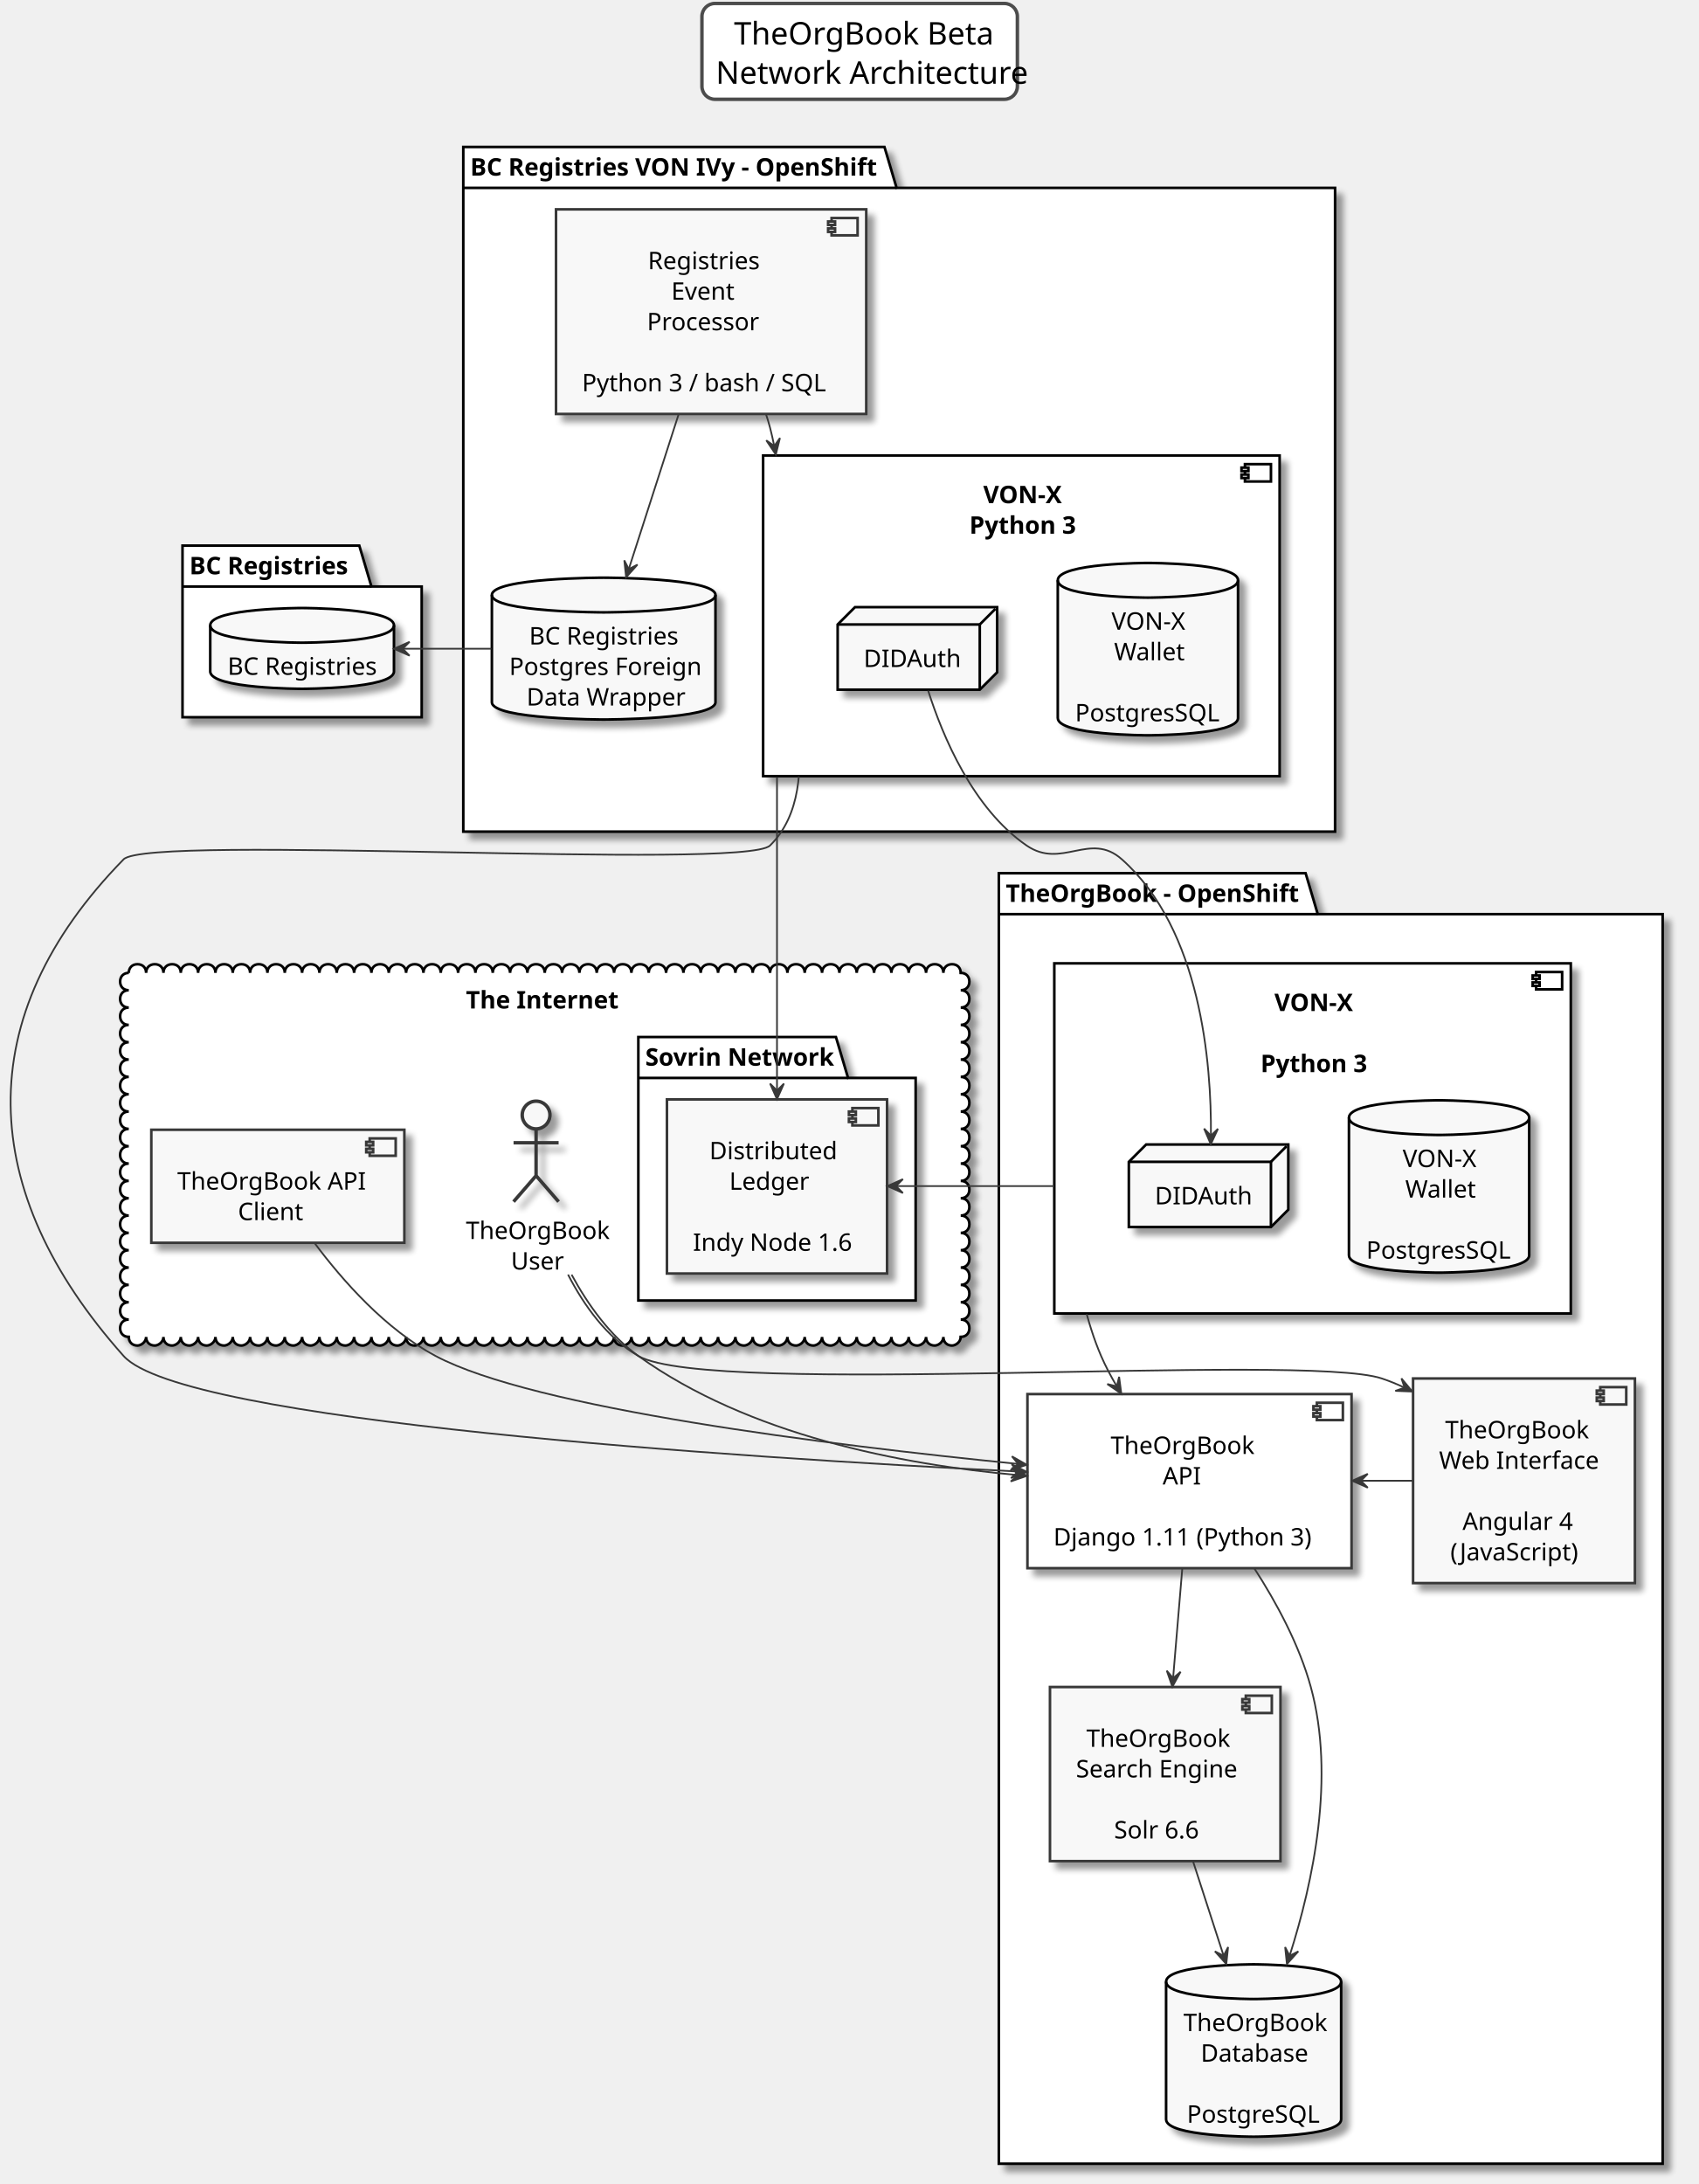
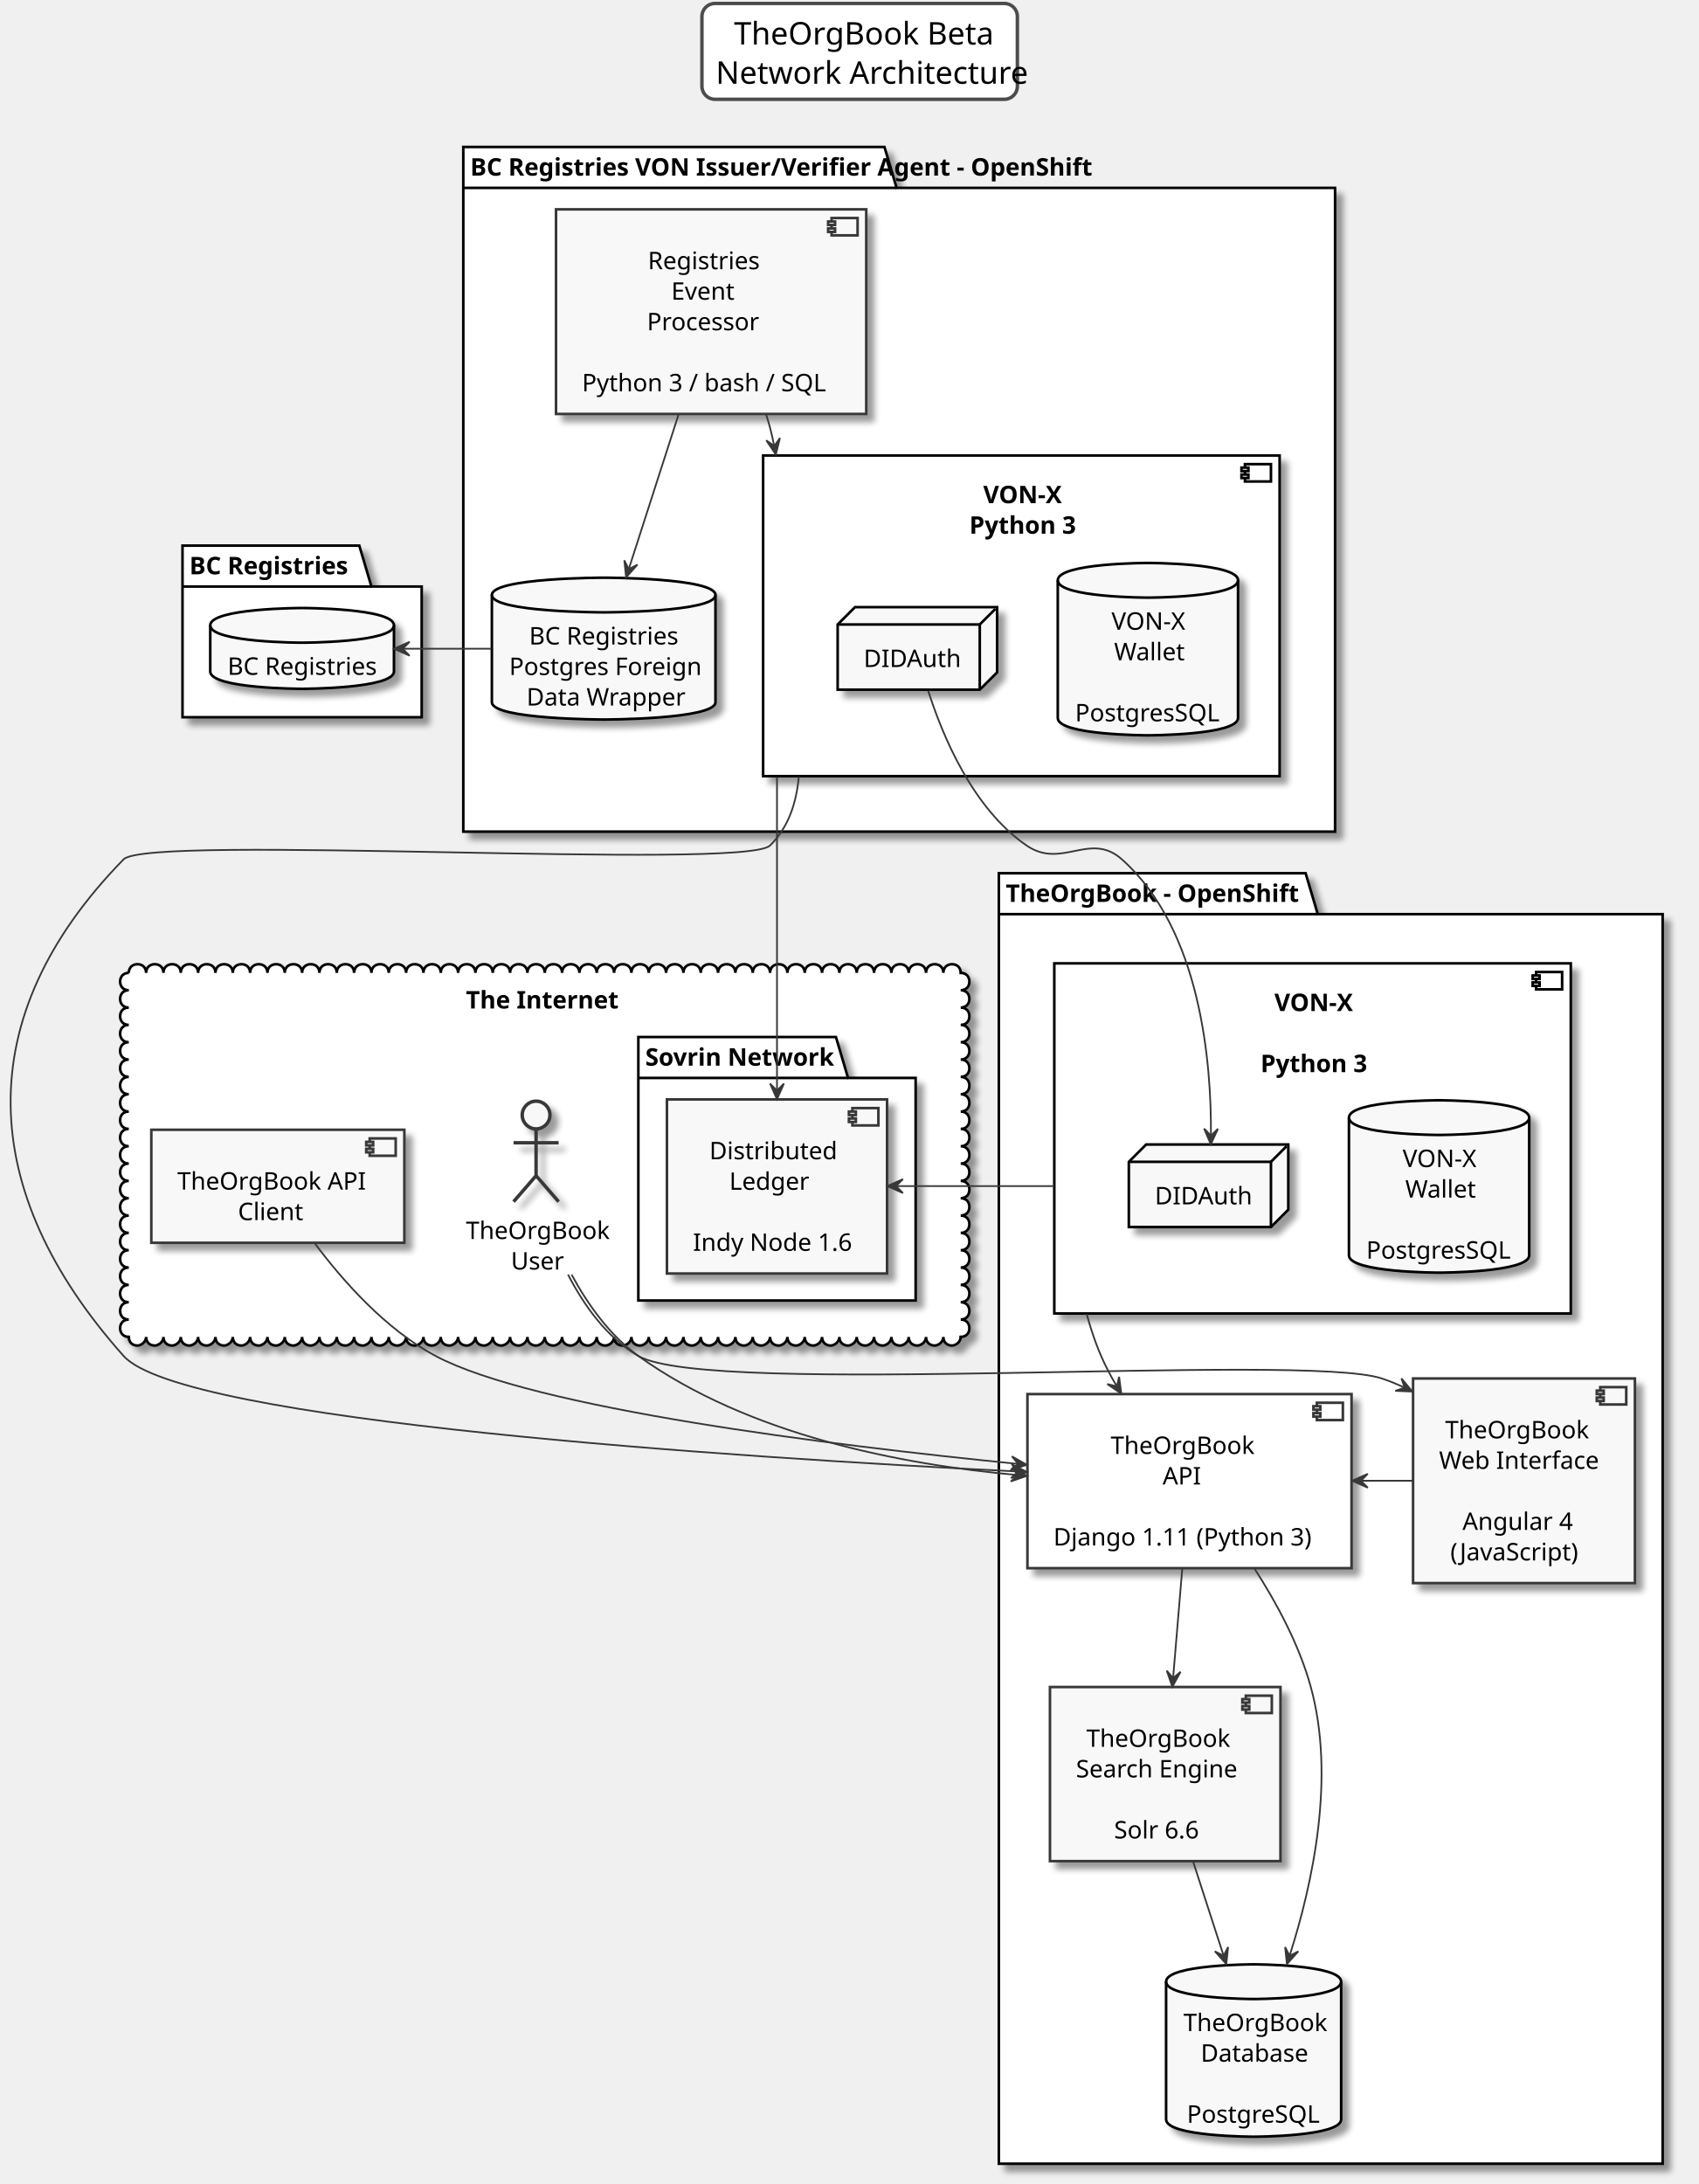
<svg xmlns="http://www.w3.org/2000/svg" contentScriptType="application/ecmascript" contentStyleType="text/css" height="693px" preserveAspectRatio="none" style="width:539px;height:693px;" version="1.1" viewBox="0 0 539 693" width="539.55px" zoomAndPan="magnify">
  <defs>
    <filter height="300%" id="f1ldaukotxzoke" width="300%" x="-1" y="-1">
      <feGaussianBlur result="blurOut" stdDeviation="1.1" />
      <feColorMatrix in="blurOut" result="blurOut2" type="matrix" values="0 0 0 0 0 0 0 0 0 0 0 0 0 0 0 0 0 0 .4 0" />
      <feOffset dx="2.2" dy="2.2" in="blurOut2" result="blurOut3" />
      <feBlend in="SourceGraphic" in2="blurOut3" mode="normal" />
    </filter>
  </defs>
  <g>
    <rect fill="#FFFFFF" height="30.405" rx="4.125" ry="4.125" style="stroke: #4C4C4C; stroke-width: 1.1;" width="100.1" x="222.75" y="1.1" />
    <text fill="#000000" font-family="sans-serif" font-size="9.9" lengthAdjust="spacingAndGlyphs" textLength="79.75" x="232.925" y="14.127">TheOrgBook Beta</text>
    <text fill="#000000" font-family="sans-serif" font-size="9.9" lengthAdjust="spacingAndGlyphs" textLength="91.3" x="227.15" y="26.579">Network Architecture</text>
    <path d="M40.868,308.705 C40.868,307.055 41.968,305.955 43.618,305.955 C45.268,305.955 46.368,307.055 46.368,308.705 C46.368,307.055 47.468,305.955 49.118,305.955 C50.768,305.955 51.868,307.055 51.868,308.705 C51.868,307.055 52.968,305.955 54.618,305.955 C56.268,305.955 57.368,307.055 57.368,308.705 C57.368,307.055 58.468,305.955 60.118,305.955 C61.768,305.955 62.868,307.055 62.868,308.705 C62.868,307.055 63.968,305.955 65.618,305.955 C67.268,305.955 68.368,307.055 68.368,308.705 C68.368,307.055 69.468,305.955 71.118,305.955 C72.768,305.955 73.868,307.055 73.868,308.705 C73.868,307.055 74.968,305.955 76.618,305.955 C78.268,305.955 79.368,307.055 79.368,308.705 C79.368,307.055 80.468,305.955 82.118,305.955 C83.768,305.955 84.868,307.055 84.868,308.705 C84.868,307.055 85.968,305.955 87.618,305.955 C89.268,305.955 90.368,307.055 90.368,308.705 C90.368,307.055 91.468,305.955 93.118,305.955 C94.768,305.955 95.868,307.055 95.868,308.705 C95.868,307.055 96.968,305.955 98.618,305.955 C100.268,305.955 101.368,307.055 101.368,308.705 C101.368,307.055 102.468,305.955 104.118,305.955 C105.768,305.955 106.868,307.055 106.868,308.705 C106.868,307.055 107.968,305.955 109.618,305.955 C111.268,305.955 112.368,307.055 112.368,308.705 C112.368,307.055 113.468,305.955 115.118,305.955 C116.768,305.955 117.868,307.055 117.868,308.705 C117.868,307.055 118.968,305.955 120.618,305.955 C122.268,305.955 123.368,307.055 123.368,308.705 C123.368,307.055 124.468,305.955 126.118,305.955 C127.768,305.955 128.868,307.055 128.868,308.705 C128.868,307.055 129.968,305.955 131.618,305.955 C133.268,305.955 134.368,307.055 134.368,308.705 C134.368,307.055 135.468,305.955 137.118,305.955 C138.768,305.955 139.868,307.055 139.868,308.705 C139.868,307.055 140.968,305.955 142.618,305.955 C144.268,305.955 145.368,307.055 145.368,308.705 C145.368,307.055 146.468,305.955 148.118,305.955 C149.768,305.955 150.868,307.055 150.868,308.705 C150.868,307.055 151.968,305.955 153.618,305.955 C155.268,305.955 156.368,307.055 156.368,308.705 C156.368,307.055 157.468,305.955 159.118,305.955 C160.768,305.955 161.868,307.055 161.868,308.705 C161.868,307.055 162.968,305.955 164.618,305.955 C166.268,305.955 167.368,307.055 167.368,308.705 C167.368,307.055 168.468,305.955 170.118,305.955 C171.768,305.955 172.868,307.055 172.868,308.705 C172.868,307.055 173.968,305.955 175.618,305.955 C177.268,305.955 178.368,307.055 178.368,308.705 C178.368,307.055 179.468,305.955 181.118,305.955 C182.768,305.955 183.868,307.055 183.868,308.705 C183.868,307.055 184.968,305.955 186.618,305.955 C188.268,305.955 189.368,307.055 189.368,308.705 C189.368,307.055 190.468,305.955 192.118,305.955 C193.768,305.955 194.868,307.055 194.868,308.705 C194.868,307.055 195.968,305.955 197.618,305.955 C199.268,305.955 200.368,307.055 200.368,308.705 C200.368,307.055 201.468,305.955 203.118,305.955 C204.768,305.955 205.868,307.055 205.868,308.705 C205.868,307.055 206.968,305.955 208.618,305.955 C210.268,305.955 211.368,307.055 211.368,308.705 C211.368,307.055 212.468,305.955 214.118,305.955 C215.768,305.955 216.868,307.055 216.868,308.705 C216.868,307.055 217.968,305.955 219.618,305.955 C221.268,305.955 222.368,307.055 222.368,308.705 C222.368,307.055 223.468,305.955 225.118,305.955 C226.768,305.955 227.868,307.055 227.868,308.705 C227.868,307.055 228.968,305.955 230.618,305.955 C232.268,305.955 233.368,307.055 233.368,308.705 C233.368,307.055 234.468,305.955 236.118,305.955 C237.768,305.955 238.868,307.055 238.868,308.705 C238.868,307.055 239.968,305.955 241.618,305.955 C243.268,305.955 244.368,307.055 244.368,308.705 C244.368,307.055 245.468,305.955 247.118,305.955 C248.768,305.955 249.868,307.055 249.868,308.705 C249.868,307.055 250.968,305.955 252.618,305.955 C254.268,305.955 255.368,307.055 255.368,308.705 C255.368,307.055 256.468,305.955 258.118,305.955 C259.768,305.955 260.868,307.055 260.868,308.705 C260.868,307.055 261.968,305.955 263.618,305.955 C265.268,305.955 266.368,307.055 266.368,308.705 C266.368,307.055 267.468,305.955 269.118,305.955 C270.768,305.955 271.868,307.055 271.868,308.705 C271.868,307.055 272.968,305.955 274.618,305.955 C276.268,305.955 277.368,307.055 277.368,308.705 C277.368,307.055 278.468,305.955 280.118,305.955 C281.768,305.955 282.868,307.055 282.868,308.705 C282.868,307.055 283.968,305.955 285.618,305.955 C287.268,305.955 288.368,307.055 288.368,308.705 C288.368,307.055 289.468,305.955 291.118,305.955 C292.768,305.955 293.868,307.055 293.868,308.705 C293.868,307.055 294.968,305.955 296.618,305.955 C298.268,305.955 299.368,307.055 299.368,308.705 C299.368,307.055 300.468,305.955 302.118,305.955 C303.768,305.955 304.868,307.055 304.868,308.705 C306.518,308.705 307.618,309.805 307.618,311.455 C307.618,313.105 306.518,314.205 304.868,314.205 C306.518,314.205 307.618,315.305 307.618,316.955 C307.618,318.605 306.518,319.705 304.868,319.705 C306.518,319.705 307.618,320.805 307.618,322.455 C307.618,324.105 306.518,325.205 304.868,325.205 C306.518,325.205 307.618,326.305 307.618,327.955 C307.618,329.605 306.518,330.705 304.868,330.705 C306.518,330.705 307.618,331.805 307.618,333.455 C307.618,335.105 306.518,336.205 304.868,336.205 C306.518,336.205 307.618,337.305 307.618,338.955 C307.618,340.605 306.518,341.705 304.868,341.705 C306.518,341.705 307.618,342.805 307.618,344.455 C307.618,346.105 306.518,347.205 304.868,347.205 C306.518,347.205 307.618,348.305 307.618,349.955 C307.618,351.605 306.518,352.705 304.868,352.705 C306.518,352.705 307.618,353.805 307.618,355.455 C307.618,357.105 306.518,358.205 304.868,358.205 C306.518,358.205 307.618,359.305 307.618,360.955 C307.618,362.605 306.518,363.705 304.868,363.705 C306.518,363.705 307.618,364.805 307.618,366.455 C307.618,368.105 306.518,369.205 304.868,369.205 C306.518,369.205 307.618,370.305 307.618,371.955 C307.618,373.605 306.518,374.705 304.868,374.705 C306.518,374.705 307.618,375.805 307.618,377.455 C307.618,379.105 306.518,380.205 304.868,380.205 C306.518,380.205 307.618,381.305 307.618,382.955 C307.618,384.605 306.518,385.705 304.868,385.705 C306.518,385.705 307.618,386.805 307.618,388.455 C307.618,390.105 306.518,391.205 304.868,391.205 C306.518,391.205 307.618,392.305 307.618,393.955 C307.618,395.605 306.518,396.705 304.868,396.705 C306.518,396.705 307.618,397.805 307.618,399.455 C307.618,401.105 306.518,402.205 304.868,402.205 C306.518,402.205 307.618,403.305 307.618,404.955 C307.618,406.605 306.518,407.705 304.868,407.705 C306.518,407.705 307.618,408.805 307.618,410.455 C307.618,412.105 306.518,413.205 304.868,413.205 C306.518,413.205 307.618,414.305 307.618,415.955 C307.618,417.605 306.518,418.705 304.868,418.705 C306.518,418.705 307.618,419.805 307.618,421.455 C307.618,423.105 306.518,424.205 304.868,424.205 C304.868,425.855 303.218,426.955 302.118,426.955 C300.468,426.955 299.368,425.855 299.368,424.205 C299.368,425.855 297.718,426.955 296.618,426.955 C294.968,426.955 293.868,425.855 293.868,424.205 C293.868,425.855 292.218,426.955 291.118,426.955 C289.468,426.955 288.368,425.855 288.368,424.205 C288.368,425.855 286.718,426.955 285.618,426.955 C283.968,426.955 282.868,425.855 282.868,424.205 C282.868,425.855 281.218,426.955 280.118,426.955 C278.468,426.955 277.368,425.855 277.368,424.205 C277.368,425.855 275.718,426.955 274.618,426.955 C272.968,426.955 271.868,425.855 271.868,424.205 C271.868,425.855 270.218,426.955 269.118,426.955 C267.468,426.955 266.368,425.855 266.368,424.205 C266.368,425.855 264.718,426.955 263.618,426.955 C261.968,426.955 260.868,425.855 260.868,424.205 C260.868,425.855 259.218,426.955 258.118,426.955 C256.468,426.955 255.368,425.855 255.368,424.205 C255.368,425.855 253.718,426.955 252.618,426.955 C250.968,426.955 249.868,425.855 249.868,424.205 C249.868,425.855 248.218,426.955 247.118,426.955 C245.468,426.955 244.368,425.855 244.368,424.205 C244.368,425.855 242.718,426.955 241.618,426.955 C239.968,426.955 238.868,425.855 238.868,424.205 C238.868,425.855 237.218,426.955 236.118,426.955 C234.468,426.955 233.368,425.855 233.368,424.205 C233.368,425.855 231.718,426.955 230.618,426.955 C228.968,426.955 227.868,425.855 227.868,424.205 C227.868,425.855 226.218,426.955 225.118,426.955 C223.468,426.955 222.368,425.855 222.368,424.205 C222.368,425.855 220.718,426.955 219.618,426.955 C217.968,426.955 216.868,425.855 216.868,424.205 C216.868,425.855 215.218,426.955 214.118,426.955 C212.468,426.955 211.368,425.855 211.368,424.205 C211.368,425.855 209.718,426.955 208.618,426.955 C206.968,426.955 205.868,425.855 205.868,424.205 C205.868,425.855 204.218,426.955 203.118,426.955 C201.468,426.955 200.368,425.855 200.368,424.205 C200.368,425.855 198.718,426.955 197.618,426.955 C195.968,426.955 194.868,425.855 194.868,424.205 C194.868,425.855 193.218,426.955 192.118,426.955 C190.468,426.955 189.368,425.855 189.368,424.205 C189.368,425.855 187.718,426.955 186.618,426.955 C184.968,426.955 183.868,425.855 183.868,424.205 C183.868,425.855 182.218,426.955 181.118,426.955 C179.468,426.955 178.368,425.855 178.368,424.205 C178.368,425.855 176.718,426.955 175.618,426.955 C173.968,426.955 172.868,425.855 172.868,424.205 C172.868,425.855 171.218,426.955 170.118,426.955 C168.468,426.955 167.368,425.855 167.368,424.205 C167.368,425.855 165.718,426.955 164.618,426.955 C162.968,426.955 161.868,425.855 161.868,424.205 C161.868,425.855 160.218,426.955 159.118,426.955 C157.468,426.955 156.368,425.855 156.368,424.205 C156.368,425.855 154.718,426.955 153.618,426.955 C151.968,426.955 150.868,425.855 150.868,424.205 C150.868,425.855 149.218,426.955 148.118,426.955 C146.468,426.955 145.368,425.855 145.368,424.205 C145.368,425.855 143.718,426.955 142.618,426.955 C140.968,426.955 139.868,425.855 139.868,424.205 C139.868,425.855 138.218,426.955 137.118,426.955 C135.468,426.955 134.368,425.855 134.368,424.205 C134.368,425.855 132.718,426.955 131.618,426.955 C129.968,426.955 128.868,425.855 128.868,424.205 C128.868,425.855 127.218,426.955 126.118,426.955 C124.468,426.955 123.368,425.855 123.368,424.205 C123.368,425.855 121.718,426.955 120.618,426.955 C118.968,426.955 117.868,425.855 117.868,424.205 C117.868,425.855 116.218,426.955 115.118,426.955 C113.468,426.955 112.368,425.855 112.368,424.205 C112.368,425.855 110.718,426.955 109.618,426.955 C107.968,426.955 106.868,425.855 106.868,424.205 C106.868,425.855 105.218,426.955 104.118,426.955 C102.468,426.955 101.368,425.855 101.368,424.205 C101.368,425.855 99.718,426.955 98.618,426.955 C96.968,426.955 95.868,425.855 95.868,424.205 C95.868,425.855 94.218,426.955 93.118,426.955 C91.468,426.955 90.368,425.855 90.368,424.205 C90.368,425.855 88.718,426.955 87.618,426.955 C85.968,426.955 84.868,425.855 84.868,424.205 C84.868,425.855 83.218,426.955 82.118,426.955 C80.468,426.955 79.368,425.855 79.368,424.205 C79.368,425.855 77.718,426.955 76.618,426.955 C74.968,426.955 73.868,425.855 73.868,424.205 C73.868,425.855 72.218,426.955 71.118,426.955 C69.468,426.955 68.368,425.855 68.368,424.205 C68.368,425.855 66.718,426.955 65.618,426.955 C63.968,426.955 62.868,425.855 62.868,424.205 C62.868,425.855 61.218,426.955 60.118,426.955 C58.468,426.955 57.368,425.855 57.368,424.205 C57.368,425.855 55.718,426.955 54.618,426.955 C52.968,426.955 51.868,425.855 51.868,424.205 C51.868,425.855 50.218,426.955 49.118,426.955 C47.468,426.955 46.368,425.855 46.368,424.205 C46.368,425.855 44.718,426.955 43.618,426.955 C41.968,426.955 40.868,425.855 40.868,424.205 C39.218,424.205 38.118,423.105 38.118,421.455 C38.118,419.805 39.218,418.705 40.868,418.705 C39.218,418.705 38.118,417.605 38.118,415.955 C38.118,414.305 39.218,413.205 40.868,413.205 C39.218,413.205 38.118,412.105 38.118,410.455 C38.118,408.805 39.218,407.705 40.868,407.705 C39.218,407.705 38.118,406.605 38.118,404.955 C38.118,403.305 39.218,402.205 40.868,402.205 C39.218,402.205 38.118,401.105 38.118,399.455 C38.118,397.805 39.218,396.705 40.868,396.705 C39.218,396.705 38.118,395.605 38.118,393.955 C38.118,392.305 39.218,391.205 40.868,391.205 C39.218,391.205 38.118,390.105 38.118,388.455 C38.118,386.805 39.218,385.705 40.868,385.705 C39.218,385.705 38.118,384.605 38.118,382.955 C38.118,381.305 39.218,380.205 40.868,380.205 C39.218,380.205 38.118,379.105 38.118,377.455 C38.118,375.805 39.218,374.705 40.868,374.705 C39.218,374.705 38.118,373.605 38.118,371.955 C38.118,370.305 39.218,369.205 40.868,369.205 C39.218,369.205 38.118,368.105 38.118,366.455 C38.118,364.805 39.218,363.705 40.868,363.705 C39.218,363.705 38.118,362.605 38.118,360.955 C38.118,359.305 39.218,358.205 40.868,358.205 C39.218,358.205 38.118,357.105 38.118,355.455 C38.118,353.805 39.218,352.705 40.868,352.705 C39.218,352.705 38.118,351.605 38.118,349.955 C38.118,348.305 39.218,347.205 40.868,347.205 C39.218,347.205 38.118,346.105 38.118,344.455 C38.118,342.805 39.218,341.705 40.868,341.705 C39.218,341.705 38.118,340.605 38.118,338.955 C38.118,337.305 39.218,336.205 40.868,336.205 C39.218,336.205 38.118,335.105 38.118,333.455 C38.118,331.805 39.218,330.705 40.868,330.705 C39.218,330.705 38.118,329.605 38.118,327.955 C38.118,326.305 39.218,325.205 40.868,325.205 C39.218,325.205 38.118,324.105 38.118,322.455 C38.118,320.805 39.218,319.705 40.868,319.705 C39.218,319.705 38.118,318.605 38.118,316.955 C38.118,315.305 39.218,314.205 40.868,314.205 C39.218,314.205 38.118,313.105 38.118,311.455 C38.118,309.805 39.218,308.705 40.868,308.705 " fill="#FFFFFF" filter="url(#f1ldaukotxzoke)" style="stroke: #000000; stroke-width: 0.825;" />
    <text fill="#000000" font-family="sans-serif" font-size="7.7" font-weight="bold" lengthAdjust="spacingAndGlyphs" textLength="47.3" x="147.843" y="319.998">The Internet</text>
    <polygon fill="#FFFFFF" filter="url(#f1ldaukotxzoke)" points="202.568,329.055,265.268,329.055,269.118,342.04,290.568,342.04,290.568,412.655,202.568,412.655,202.568,329.055" style="stroke: #000000; stroke-width: 0.825;" />
    <line style="stroke: #000000; stroke-width: 0.825;" x1="202.568" x2="269.118" y1="342.04" y2="342.04" />
    <text fill="#000000" font-family="sans-serif" font-size="7.7" font-weight="bold" lengthAdjust="spacingAndGlyphs" textLength="59.4" x="204.768" y="338.148">Sovrin Network</text>
    <polygon fill="#FFFFFF" filter="url(#f1ldaukotxzoke)" points="147.018,46.63,280.668,46.63,284.518,59.615,423.668,59.615,423.668,263.88,147.018,263.88,147.018,46.63" style="stroke: #000000; stroke-width: 0.825;" />
    <line style="stroke: #000000; stroke-width: 0.825;" x1="147.018" x2="284.518" y1="59.615" y2="59.615" />
-     <text fill="#000000" font-family="sans-serif" font-size="7.7" font-weight="bold" lengthAdjust="spacingAndGlyphs" textLength="130.35" x="149.218" y="55.723">BC Registries VON IVy - OpenShift</text>
+     <text fill="#000000" font-family="sans-serif" font-size="7.7" font-weight="bold" lengthAdjust="spacingAndGlyphs" textLength="130.35" x="149.218" y="55.723">BC Registries VON Issuer/Verifier Agent - OpenShift</text>
    <rect fill="#FFFFFF" filter="url(#f1ldaukotxzoke)" height="101.75" style="stroke: #000000; stroke-width: 0.825;" width="163.9" x="242.168" y="144.53" />
    <rect fill="#FFFFFF" height="5.5" style="stroke: #000000; stroke-width: 0.825;" width="8.25" x="395.068" y="147.28" />
    <rect fill="#FFFFFF" height="1.1" style="stroke: #000000; stroke-width: 0.825;" width="2.2" x="393.968" y="148.38" />
    <rect fill="#FFFFFF" height="1.1" style="stroke: #000000; stroke-width: 0.825;" width="2.2" x="393.968" y="150.58" />
    <text fill="#000000" font-family="sans-serif" font-size="7.7" font-weight="bold" lengthAdjust="spacingAndGlyphs" textLength="24.2" x="312.018" y="159.673">VON-X</text>
    <text fill="#000000" font-family="sans-serif" font-size="7.7" font-weight="bold" lengthAdjust="spacingAndGlyphs" textLength="33" x="307.618" y="169.358">Python 3</text>
    <polygon fill="#FFFFFF" filter="url(#f1ldaukotxzoke)" points="57.918,173.13,114.018,173.13,117.868,186.115,133.818,186.115,133.818,227.58,57.918,227.58,57.918,173.13" style="stroke: #000000; stroke-width: 0.825;" />
    <line style="stroke: #000000; stroke-width: 0.825;" x1="57.918" x2="117.868" y1="186.115" y2="186.115" />
    <text fill="#000000" font-family="sans-serif" font-size="7.7" font-weight="bold" lengthAdjust="spacingAndGlyphs" textLength="52.8" x="60.118" y="182.223">BC Registries</text>
    <polygon fill="#FFFFFF" filter="url(#f1ldaukotxzoke)" points="316.968,277.08,414.318,277.08,418.168,290.065,527.618,290.065,527.618,686.555,316.968,686.555,316.968,277.08" style="stroke: #000000; stroke-width: 0.825;" />
    <line style="stroke: #000000; stroke-width: 0.825;" x1="316.968" x2="418.168" y1="290.065" y2="290.065" />
    <text fill="#000000" font-family="sans-serif" font-size="7.7" font-weight="bold" lengthAdjust="spacingAndGlyphs" textLength="94.05" x="319.168" y="286.173">TheOrgBook - OpenShift</text>
    <rect fill="#FFFFFF" filter="url(#f1ldaukotxzoke)" height="111.1" style="stroke: #000000; stroke-width: 0.825;" width="163.9" x="334.568" y="305.68" />
    <rect fill="#FFFFFF" height="5.5" style="stroke: #000000; stroke-width: 0.825;" width="8.25" x="487.468" y="308.43" />
    <rect fill="#FFFFFF" height="1.1" style="stroke: #000000; stroke-width: 0.825;" width="2.2" x="486.368" y="309.53" />
    <rect fill="#FFFFFF" height="1.1" style="stroke: #000000; stroke-width: 0.825;" width="2.2" x="486.368" y="311.73" />
    <text fill="#000000" font-family="sans-serif" font-size="7.7" font-weight="bold" lengthAdjust="spacingAndGlyphs" textLength="24.2" x="404.418" y="320.823">VON-X</text>
    <text fill="#000000" font-family="sans-serif" font-size="7.7" font-weight="bold" lengthAdjust="spacingAndGlyphs" textLength="0" x="417.618" y="330.508" />
    <text fill="#000000" font-family="sans-serif" font-size="7.7" font-weight="bold" lengthAdjust="spacingAndGlyphs" textLength="33" x="400.018" y="340.193">Python 3</text>
    <ellipse cx="170.118" cy="353.805" fill="#F8F8F8" filter="url(#f1ldaukotxzoke)" rx="4.4" ry="4.4" style="stroke: #383838; stroke-width: 1.1;" />
    <path d="M170.118,358.205 L170.118,373.055 M162.968,362.605 L177.268,362.605 M170.118,373.055 L162.968,381.305 M170.118,373.055 L177.268,381.305 " fill="none" filter="url(#f1ldaukotxzoke)" style="stroke: #383838; stroke-width: 1.1;" />
    <text fill="#000000" font-family="sans-serif" font-size="7.7" lengthAdjust="spacingAndGlyphs" textLength="44.55" x="147.843" y="393.148">TheOrgBook</text>
    <text fill="#000000" font-family="sans-serif" font-size="7.7" lengthAdjust="spacingAndGlyphs" textLength="15.95" x="162.143" y="402.833">User</text>
    <rect fill="#F8F8F8" filter="url(#f1ldaukotxzoke)" height="35.87" style="stroke: #383838; stroke-width: 0.825;" width="80.3" x="48.018" y="358.48" />
    <rect fill="#F8F8F8" height="5.5" style="stroke: #383838; stroke-width: 0.825;" width="8.25" x="117.318" y="361.23" />
    <rect fill="#F8F8F8" height="1.1" style="stroke: #383838; stroke-width: 0.825;" width="2.2" x="116.218" y="362.33" />
    <rect fill="#F8F8F8" height="1.1" style="stroke: #383838; stroke-width: 0.825;" width="2.2" x="116.218" y="364.53" />
    <text fill="#000000" font-family="sans-serif" font-size="7.7" lengthAdjust="spacingAndGlyphs" textLength="58.3" x="56.268" y="377.473">TheOrgBook API</text>
    <text fill="#000000" font-family="sans-serif" font-size="7.7" lengthAdjust="spacingAndGlyphs" textLength="19.8" x="75.518" y="387.158">Client</text>
    <rect fill="#F8F8F8" filter="url(#f1ldaukotxzoke)" height="55.241" style="stroke: #383838; stroke-width: 0.825;" width="69.85" x="211.643" y="348.855" />
    <rect fill="#F8F8F8" height="5.5" style="stroke: #383838; stroke-width: 0.825;" width="8.25" x="270.493" y="351.605" />
    <rect fill="#F8F8F8" height="1.1" style="stroke: #383838; stroke-width: 0.825;" width="2.2" x="269.393" y="352.705" />
    <rect fill="#F8F8F8" height="1.1" style="stroke: #383838; stroke-width: 0.825;" width="2.2" x="269.393" y="354.905" />
    <text fill="#000000" font-family="sans-serif" font-size="7.7" lengthAdjust="spacingAndGlyphs" textLength="37.4" x="225.118" y="367.848">Distributed</text>
    <text fill="#000000" font-family="sans-serif" font-size="7.7" lengthAdjust="spacingAndGlyphs" textLength="24.75" x="231.443" y="377.533">Ledger</text>
    <text fill="#000000" font-family="sans-serif" font-size="7.7" lengthAdjust="spacingAndGlyphs" textLength="0" x="244.918" y="387.218" />
    <text fill="#000000" font-family="sans-serif" font-size="7.7" lengthAdjust="spacingAndGlyphs" textLength="47.85" x="219.893" y="396.903">Indy Node 1.6</text>
    <path d="M156.093,188.805 C156.093,183.305 191.568,183.305 191.568,183.305 C191.568,183.305 227.043,183.305 227.043,188.805 L227.043,222.81 C227.043,228.31 191.568,228.31 191.568,228.31 C191.568,228.31 156.093,228.31 156.093,222.81 L156.093,188.805 " fill="#F8F8F8" filter="url(#f1ldaukotxzoke)" style="stroke: #000000; stroke-width: 0.825;" />
    <path d="M156.093,188.805 C156.093,194.305 191.568,194.305 191.568,194.305 C191.568,194.305 227.043,194.305 227.043,188.805 " fill="none" style="stroke: #000000; stroke-width: 0.825;" />
    <text fill="#000000" font-family="sans-serif" font-size="7.7" lengthAdjust="spacingAndGlyphs" textLength="47.3" x="167.918" y="204.498">BC Registries</text>
    <text fill="#000000" font-family="sans-serif" font-size="7.7" lengthAdjust="spacingAndGlyphs" textLength="59.95" x="161.593" y="214.183">Postgres Foreign</text>
    <text fill="#000000" font-family="sans-serif" font-size="7.7" lengthAdjust="spacingAndGlyphs" textLength="48.95" x="167.093" y="223.868">Data Wrapper</text>
    <rect fill="#F8F8F8" filter="url(#f1ldaukotxzoke)" height="64.926" style="stroke: #383838; stroke-width: 0.825;" width="98.45" x="176.443" y="66.43" />
    <rect fill="#F8F8F8" height="5.5" style="stroke: #383838; stroke-width: 0.825;" width="8.25" x="263.893" y="69.18" />
    <rect fill="#F8F8F8" height="1.1" style="stroke: #383838; stroke-width: 0.825;" width="2.2" x="262.793" y="70.28" />
    <rect fill="#F8F8F8" height="1.1" style="stroke: #383838; stroke-width: 0.825;" width="2.2" x="262.793" y="72.48" />
    <text fill="#000000" font-family="sans-serif" font-size="7.7" lengthAdjust="spacingAndGlyphs" textLength="34.65" x="205.593" y="85.423">Registries</text>
    <text fill="#000000" font-family="sans-serif" font-size="7.7" lengthAdjust="spacingAndGlyphs" textLength="19.8" x="213.018" y="95.108">Event</text>
    <text fill="#000000" font-family="sans-serif" font-size="7.7" lengthAdjust="spacingAndGlyphs" textLength="35.2" x="205.318" y="104.793">Processor</text>
    <text fill="#000000" font-family="sans-serif" font-size="7.7" lengthAdjust="spacingAndGlyphs" textLength="0" x="224.018" y="114.478" />
    <text fill="#000000" font-family="sans-serif" font-size="7.7" lengthAdjust="spacingAndGlyphs" textLength="76.45" x="184.693" y="124.164">Python 3 / bash / SQL</text>
    <path d="M335.668,184.13 C335.668,178.63 364.268,178.63 364.268,178.63 C364.268,178.63 392.868,178.63 392.868,184.13 L392.868,227.82 C392.868,233.32 364.268,233.32 364.268,233.32 C364.268,233.32 335.668,233.32 335.668,227.82 L335.668,184.13 " fill="#F8F8F8" filter="url(#f1ldaukotxzoke)" style="stroke: #000000; stroke-width: 0.825;" />
    <path d="M335.668,184.13 C335.668,189.63 364.268,189.63 364.268,189.63 C364.268,189.63 392.868,189.63 392.868,184.13 " fill="none" style="stroke: #000000; stroke-width: 0.825;" />
    <text fill="#000000" font-family="sans-serif" font-size="7.7" lengthAdjust="spacingAndGlyphs" textLength="23.1" x="352.718" y="199.823">VON-X</text>
    <text fill="#000000" font-family="sans-serif" font-size="7.7" lengthAdjust="spacingAndGlyphs" textLength="21.45" x="353.543" y="209.508">Wallet</text>
    <text fill="#000000" font-family="sans-serif" font-size="7.7" lengthAdjust="spacingAndGlyphs" textLength="0" x="365.368" y="219.193" />
    <text fill="#000000" font-family="sans-serif" font-size="7.7" lengthAdjust="spacingAndGlyphs" textLength="46.2" x="341.168" y="228.878">PostgresSQL</text>
    <polygon fill="#F8F8F8" filter="url(#f1ldaukotxzoke)" points="265.818,198.155,271.318,192.655,316.418,192.655,316.418,213.34,310.918,218.84,265.818,218.84,265.818,198.155" style="stroke: #000000; stroke-width: 0.825;" />
    <line style="stroke: #000000; stroke-width: 0.825;" x1="310.918" x2="315.868" y1="198.155" y2="193.205" />
    <line style="stroke: #000000; stroke-width: 0.825;" x1="265.818" x2="310.918" y1="198.155" y2="198.155" />
    <line style="stroke: #000000; stroke-width: 0.825;" x1="310.918" x2="310.918" y1="198.155" y2="218.84" />
    <text fill="#000000" font-family="sans-serif" font-size="7.7" lengthAdjust="spacingAndGlyphs" textLength="28.6" x="274.068" y="211.648">DIDAuth</text>
    <path d="M66.718,198.43 C66.718,192.93 95.868,192.93 95.868,192.93 C95.868,192.93 125.018,192.93 125.018,198.43 L125.018,213.065 C125.018,218.565 95.868,218.565 95.868,218.565 C95.868,218.565 66.718,218.565 66.718,213.065 L66.718,198.43 " fill="#F8F8F8" filter="url(#f1ldaukotxzoke)" style="stroke: #000000; stroke-width: 0.825;" />
    <path d="M66.718,198.43 C66.718,203.93 95.868,203.93 95.868,203.93 C95.868,203.93 125.018,203.93 125.018,198.43 " fill="none" style="stroke: #000000; stroke-width: 0.825;" />
    <text fill="#000000" font-family="sans-serif" font-size="7.7" lengthAdjust="spacingAndGlyphs" textLength="47.3" x="72.218" y="214.123">BC Registries</text>
    <rect fill="#F8F8F8" filter="url(#f1ldaukotxzoke)" height="55.241" style="stroke: #383838; stroke-width: 0.825;" width="73.15" x="333.193" y="535.305" />
    <rect fill="#F8F8F8" height="5.5" style="stroke: #383838; stroke-width: 0.825;" width="8.25" x="395.343" y="538.055" />
    <rect fill="#F8F8F8" height="1.1" style="stroke: #383838; stroke-width: 0.825;" width="2.2" x="394.243" y="539.155" />
    <rect fill="#F8F8F8" height="1.1" style="stroke: #383838; stroke-width: 0.825;" width="2.2" x="394.243" y="541.355" />
    <text fill="#000000" font-family="sans-serif" font-size="7.7" lengthAdjust="spacingAndGlyphs" textLength="44.55" x="344.743" y="554.298">TheOrgBook</text>
    <text fill="#000000" font-family="sans-serif" font-size="7.7" lengthAdjust="spacingAndGlyphs" textLength="51.15" x="341.443" y="563.983">Search Engine</text>
    <text fill="#000000" font-family="sans-serif" font-size="7.7" lengthAdjust="spacingAndGlyphs" textLength="0" x="368.118" y="573.668" />
    <text fill="#000000" font-family="sans-serif" font-size="7.7" lengthAdjust="spacingAndGlyphs" textLength="26.95" x="353.543" y="583.353">Solr 6.6</text>
    <path d="M370.043,628.805 C370.043,623.305 397.818,623.305 397.818,623.305 C397.818,623.305 425.593,623.305 425.593,628.805 L425.593,672.495 C425.593,677.995 397.818,677.995 397.818,677.995 C397.818,677.995 370.043,677.995 370.043,672.495 L370.043,628.805 " fill="#F8F8F8" filter="url(#f1ldaukotxzoke)" style="stroke: #000000; stroke-width: 0.825;" />
    <path d="M370.043,628.805 C370.043,634.305 397.818,634.305 397.818,634.305 C397.818,634.305 425.593,634.305 425.593,628.805 " fill="none" style="stroke: #000000; stroke-width: 0.825;" />
    <text fill="#000000" font-family="sans-serif" font-size="7.7" lengthAdjust="spacingAndGlyphs" textLength="44.55" x="375.543" y="644.498">TheOrgBook</text>
    <text fill="#000000" font-family="sans-serif" font-size="7.7" lengthAdjust="spacingAndGlyphs" textLength="33.55" x="381.043" y="654.183">Database</text>
    <text fill="#000000" font-family="sans-serif" font-size="7.7" lengthAdjust="spacingAndGlyphs" textLength="0" x="398.918" y="663.868" />
    <text fill="#000000" font-family="sans-serif" font-size="7.7" lengthAdjust="spacingAndGlyphs" textLength="42.35" x="376.643" y="673.553">PostgreSQL</text>
    <rect fill="#F8F8F8" filter="url(#f1ldaukotxzoke)" height="64.926" style="stroke: #383838; stroke-width: 0.825;" width="70.4" x="448.418" y="437.405" />
    <rect fill="#F8F8F8" height="5.5" style="stroke: #383838; stroke-width: 0.825;" width="8.25" x="507.818" y="440.155" />
    <rect fill="#F8F8F8" height="1.1" style="stroke: #383838; stroke-width: 0.825;" width="2.2" x="506.718" y="441.255" />
    <rect fill="#F8F8F8" height="1.1" style="stroke: #383838; stroke-width: 0.825;" width="2.2" x="506.718" y="443.455" />
    <text fill="#000000" font-family="sans-serif" font-size="7.7" lengthAdjust="spacingAndGlyphs" textLength="44.55" x="458.593" y="456.398">TheOrgBook</text>
    <text fill="#000000" font-family="sans-serif" font-size="7.7" lengthAdjust="spacingAndGlyphs" textLength="48.4" x="456.668" y="466.083">Web Interface</text>
    <text fill="#000000" font-family="sans-serif" font-size="7.7" lengthAdjust="spacingAndGlyphs" textLength="0" x="481.968" y="475.768" />
    <text fill="#000000" font-family="sans-serif" font-size="7.7" lengthAdjust="spacingAndGlyphs" textLength="33.55" x="464.093" y="485.453">Angular 4</text>
    <text fill="#000000" font-family="sans-serif" font-size="7.7" lengthAdjust="spacingAndGlyphs" textLength="41.25" x="460.243" y="495.139">(JavaScript)</text>
    <path d="M428.068,354.63 C428.068,349.13 456.668,349.13 456.668,349.13 C456.668,349.13 485.268,349.13 485.268,354.63 L485.268,398.32 C485.268,403.82 456.668,403.82 456.668,403.82 C456.668,403.82 428.068,403.82 428.068,398.32 L428.068,354.63 " fill="#F8F8F8" filter="url(#f1ldaukotxzoke)" style="stroke: #000000; stroke-width: 0.825;" />
    <path d="M428.068,354.63 C428.068,360.13 456.668,360.13 456.668,360.13 C456.668,360.13 485.268,360.13 485.268,354.63 " fill="none" style="stroke: #000000; stroke-width: 0.825;" />
    <text fill="#000000" font-family="sans-serif" font-size="7.7" lengthAdjust="spacingAndGlyphs" textLength="23.1" x="445.118" y="370.323">VON-X</text>
    <text fill="#000000" font-family="sans-serif" font-size="7.7" lengthAdjust="spacingAndGlyphs" textLength="21.45" x="445.943" y="380.008">Wallet</text>
    <text fill="#000000" font-family="sans-serif" font-size="7.7" lengthAdjust="spacingAndGlyphs" textLength="0" x="457.768" y="389.693" />
    <text fill="#000000" font-family="sans-serif" font-size="7.7" lengthAdjust="spacingAndGlyphs" textLength="46.2" x="433.568" y="399.378">PostgresSQL</text>
    <polygon fill="#F8F8F8" filter="url(#f1ldaukotxzoke)" points="358.218,368.655,363.718,363.155,408.818,363.155,408.818,383.84,403.318,389.34,358.218,389.34,358.218,368.655" style="stroke: #000000; stroke-width: 0.825;" />
    <line style="stroke: #000000; stroke-width: 0.825;" x1="403.318" x2="408.268" y1="368.655" y2="363.705" />
    <line style="stroke: #000000; stroke-width: 0.825;" x1="358.218" x2="403.318" y1="368.655" y2="368.655" />
    <line style="stroke: #000000; stroke-width: 0.825;" x1="403.318" x2="403.318" y1="368.655" y2="389.34" />
    <text fill="#000000" font-family="sans-serif" font-size="7.7" lengthAdjust="spacingAndGlyphs" textLength="28.6" x="366.468" y="382.148">DIDAuth</text>
    <rect fill="#FFFFFF" filter="url(#f1ldaukotxzoke)" height="55.241" style="stroke: #383838; stroke-width: 0.825;" width="102.85" x="326.043" y="442.355" />
    <rect fill="#FFFFFF" height="5.5" style="stroke: #383838; stroke-width: 0.825;" width="8.25" x="417.893" y="445.105" />
    <rect fill="#FFFFFF" height="1.1" style="stroke: #383838; stroke-width: 0.825;" width="2.2" x="416.793" y="446.205" />
    <rect fill="#FFFFFF" height="1.1" style="stroke: #383838; stroke-width: 0.825;" width="2.2" x="416.793" y="448.405" />
    <text fill="#000000" font-family="sans-serif" font-size="7.7" lengthAdjust="spacingAndGlyphs" textLength="44.55" x="352.443" y="461.348">TheOrgBook</text>
    <text fill="#000000" font-family="sans-serif" font-size="7.7" lengthAdjust="spacingAndGlyphs" textLength="11.55" x="368.943" y="471.033">API</text>
    <text fill="#000000" font-family="sans-serif" font-size="7.7" lengthAdjust="spacingAndGlyphs" textLength="0" x="375.818" y="480.718" />
    <text fill="#000000" font-family="sans-serif" font-size="7.7" lengthAdjust="spacingAndGlyphs" textLength="80.85" x="334.293" y="490.403">Django 1.11 (Python 3)</text>
    <path d="M246.568,246.558 C246.568,246.766 246.568,246.974 246.568,247.182 C246.568,247.599 246.568,248.018 246.568,248.439 C246.568,251.806 246.568,255.294 246.568,258.873 C246.568,287.503 246.568,321.908 246.568,345.958 " fill="none" id="BCRVONX-DL" style="stroke: #383838; stroke-width: 0.55;" />
    <polygon fill="#383838" points="246.568,348.783,248.768,343.833,246.568,346.033,244.368,343.833,246.568,348.783" style="stroke: #383838; stroke-width: 0.55;" />
    <path d="M334.505,376.355 C334.222,376.355 333.94,376.355 333.657,376.355 C333.092,376.355 332.526,376.355 331.961,376.355 C329.7,376.355 327.439,376.355 325.178,376.355 C320.657,376.355 316.135,376.355 311.613,376.355 C302.569,376.355 293.526,376.355 284.482,376.355 " fill="none" id="TOBVONX-DL" style="stroke: #383838; stroke-width: 0.55;" />
    <polygon fill="#383838" points="281.579,376.355,286.529,378.555,284.329,376.355,286.529,374.155,281.579,376.355" style="stroke: #383838; stroke-width: 0.55;" />
    <path d="M215.391,131.341 C210.314,147.102 204.28,165.835 199.555,180.505 " fill="none" id="BCREP-BCRFDW" style="stroke: #383838; stroke-width: 0.55;" />
    <polygon fill="#383838" points="198.689,183.195,202.301,179.157,199.532,180.577,198.112,177.809,198.689,183.195" style="stroke: #383838; stroke-width: 0.55;" />
    <path d="M243.067,131.396 C243.556,132.842 243.994,134.289 244.368,135.73 C244.846,137.572 245.273,139.451 245.654,141.356 C245.845,142.308 246.024,143.266 246.192,144.23 " fill="none" id="BCREP-BCRVONX" style="stroke: #383838; stroke-width: 0.55;" />
    <polygon fill="#383838" points="246.192,144.23,247.508,138.975,245.719,141.52,243.174,139.731,246.192,144.23" style="stroke: #383838; stroke-width: 0.55;" />
    <path d="M127.927,205.855 C137.27,205.855 146.614,205.855 155.958,205.855 " fill="none" id="BCRDB-BCRFDW" style="stroke: #383838; stroke-width: 0.55;" />
    <polygon fill="#383838" points="125.027,205.855,129.977,208.055,127.777,205.855,129.977,203.655,125.027,205.855" style="stroke: #383838; stroke-width: 0.55;" />
    <path d="M294.545,219.158 C299.128,233.575 308.725,256.56 325.768,268.28 C336.963,275.978 345.87,263.647 356.018,272.68 C381.104,295.009 384.453,337.413 384.27,360.273 " fill="none" id="BCRVONXDA-TOBVONXDA" style="stroke: #383838; stroke-width: 0.55;" />
    <polygon fill="#383838" points="384.228,363.095,386.502,358.178,384.269,360.346,382.102,358.113,384.228,363.095" style="stroke: #383838; stroke-width: 0.55;" />
    <path d="M375.2,497.466 C374.279,508.442 373.214,521.158 372.271,532.403 " fill="none" id="TOBAPI-TOBSEARCH" style="stroke: #383838; stroke-width: 0.55;" />
    <polygon fill="#383838" points="372.034,535.228,374.64,530.48,372.264,532.488,370.256,530.111,372.034,535.228" style="stroke: #383838; stroke-width: 0.55;" />
    <path d="M397.951,497.503 C405.131,508.61 412.312,521.976 415.968,535.305 C423.772,563.755 416.72,597.157 409.248,620.549 " fill="none" id="TOBAPI-TOBDB" style="stroke: #383838; stroke-width: 0.55;" />
    <polygon fill="#383838" points="408.383,623.208,412.007,619.182,409.234,620.593,407.823,617.821,408.383,623.208" style="stroke: #383838; stroke-width: 0.55;" />
    <path d="M378.566,590.526 C381.651,600.05 385.128,610.789 388.27,620.494 " fill="none" id="TOBSEARCH-TOBDB" style="stroke: #383838; stroke-width: 0.55;" />
    <polygon fill="#383838" points="389.147,623.202,389.716,617.815,388.3,620.586,385.529,619.171,389.147,623.202" style="stroke: #383838; stroke-width: 0.55;" />
    <path d="M253.484,246.4 C253.466,246.611 253.447,246.821 253.427,247.031 C253.387,247.45 253.342,247.869 253.291,248.286 C253.19,249.121 253.069,249.952 252.924,250.775 C251.772,257.363 249.19,263.525 244.368,268.28 C236.25,276.284 47.192,264.533 39.218,272.68 C-9.769,322.729 -7.377,377.971 39.218,430.255 C57.736,451.033 232.069,462.374 322.941,466.917 " fill="none" id="BCRVONX-TOBAPI" style="stroke: #383838; stroke-width: 0.55;" />
    <polygon fill="#383838" points="325.871,467.063,321.037,464.62,323.125,466.926,320.818,469.014,325.871,467.063" style="stroke: #383838; stroke-width: 0.55;" />
    <path d="M344.859,416.973 C344.908,417.155 344.959,417.338 345.009,417.52 C345.413,418.981 345.845,420.435 346.304,421.874 C347.224,424.752 348.257,427.569 349.418,430.255 C350.817,433.49 352.519,436.722 354.384,439.861 " fill="none" id="TOBVONX-TOBAPI" style="stroke: #383838; stroke-width: 0.55;" />
    <polygon fill="#383838" points="355.84,442.243,355.135,436.872,354.405,439.897,351.381,439.167,355.84,442.243" style="stroke: #383838; stroke-width: 0.55;" />
    <path d="M431.937,469.855 C437.379,469.855 442.82,469.855 448.261,469.855 " fill="none" id="TOBAPI-TOBUI" style="stroke: #383838; stroke-width: 0.55;" />
    <polygon fill="#383838" points="429.092,469.855,434.042,472.055,431.842,469.855,434.042,467.655,429.092,469.855" style="stroke: #383838; stroke-width: 0.55;" />
    <path d="M180.257,404.433 C185.368,414.332 192.637,424.472 202.568,430.255 C225.234,443.454 413.645,429.08 438.518,437.405 C440.922,438.209 443.311,439.188 445.662,440.296 " fill="none" id="TOBUSER-TOBUI" style="stroke: #383838; stroke-width: 0.55;" />
    <polygon fill="#383838" points="448.197,441.547,444.732,437.384,445.731,440.33,442.784,441.329,448.197,441.547" style="stroke: #383838; stroke-width: 0.55;" />
    <path d="M181.387,404.462 C186.536,413.938 193.537,423.78 202.568,430.255 C237.623,455.387 286.005,464.751 322.998,468.055 " fill="none" id="TOBUSER-TOBAPI" style="stroke: #383838; stroke-width: 0.55;" />
    <polygon fill="#383838" points="325.866,468.3,321.122,465.685,323.126,468.065,320.746,470.069,325.866,468.3" style="stroke: #383838; stroke-width: 0.55;" />
    <path d="M99.826,394.432 C108.836,406.505 122.414,421.834 138.218,430.255 C169.388,446.862 262.522,458.478 322.975,464.509 " fill="none" id="TOBAPIUSER-TOBAPI" style="stroke: #383838; stroke-width: 0.55;" />
    <polygon fill="#383838" points="325.829,464.793,321.12,462.114,323.092,464.521,320.686,466.492,325.829,464.793" style="stroke: #383838; stroke-width: 0.55;" />
  </g>
</svg>
